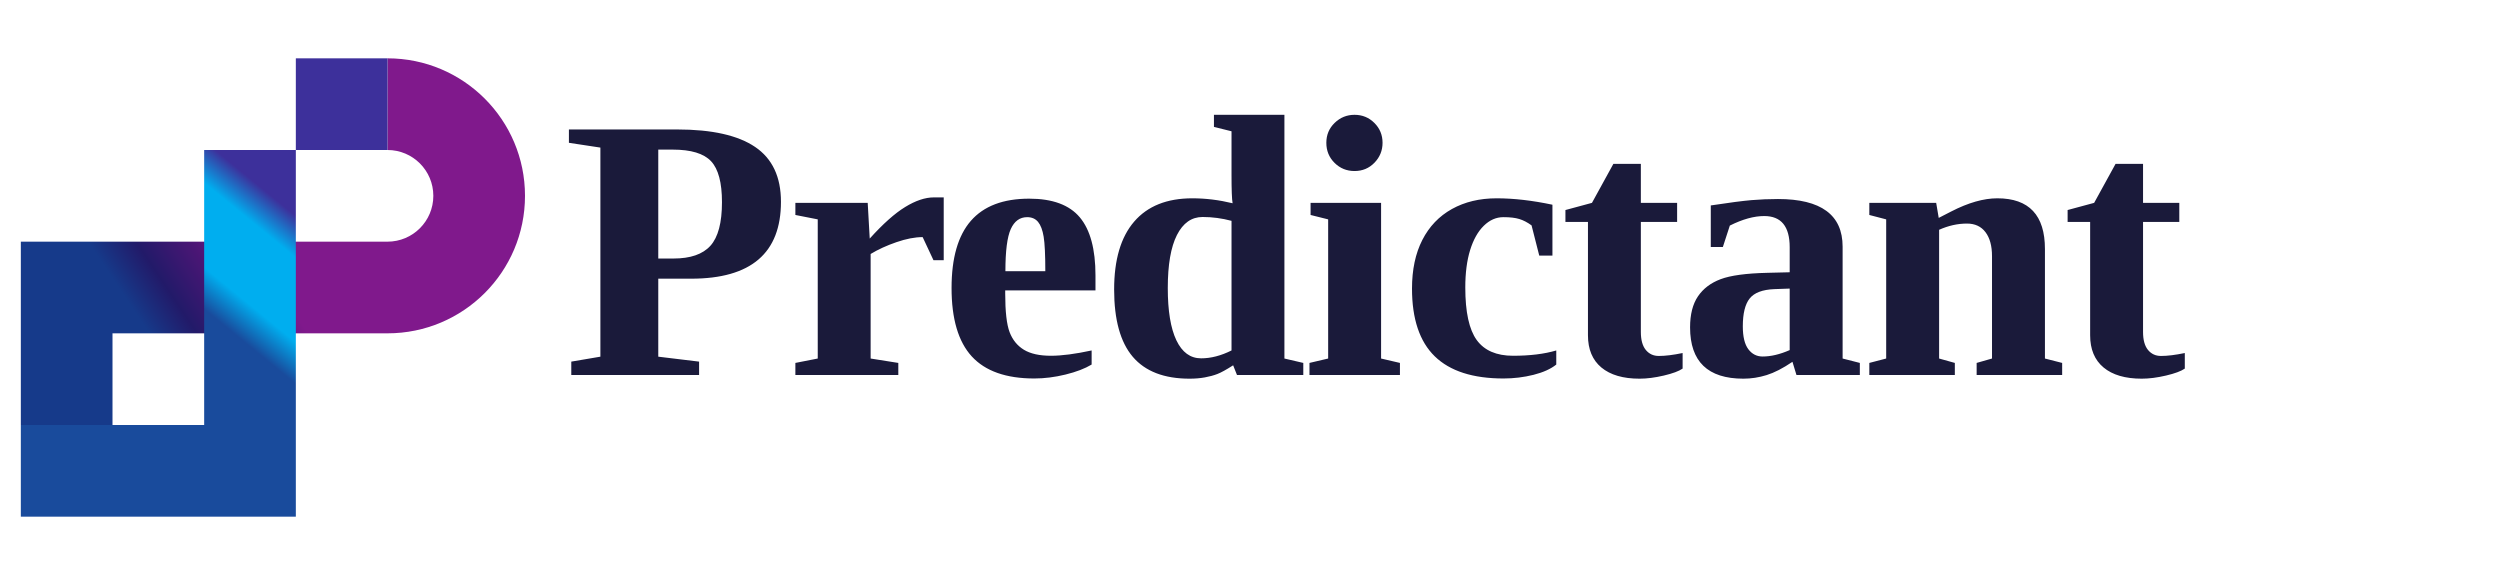
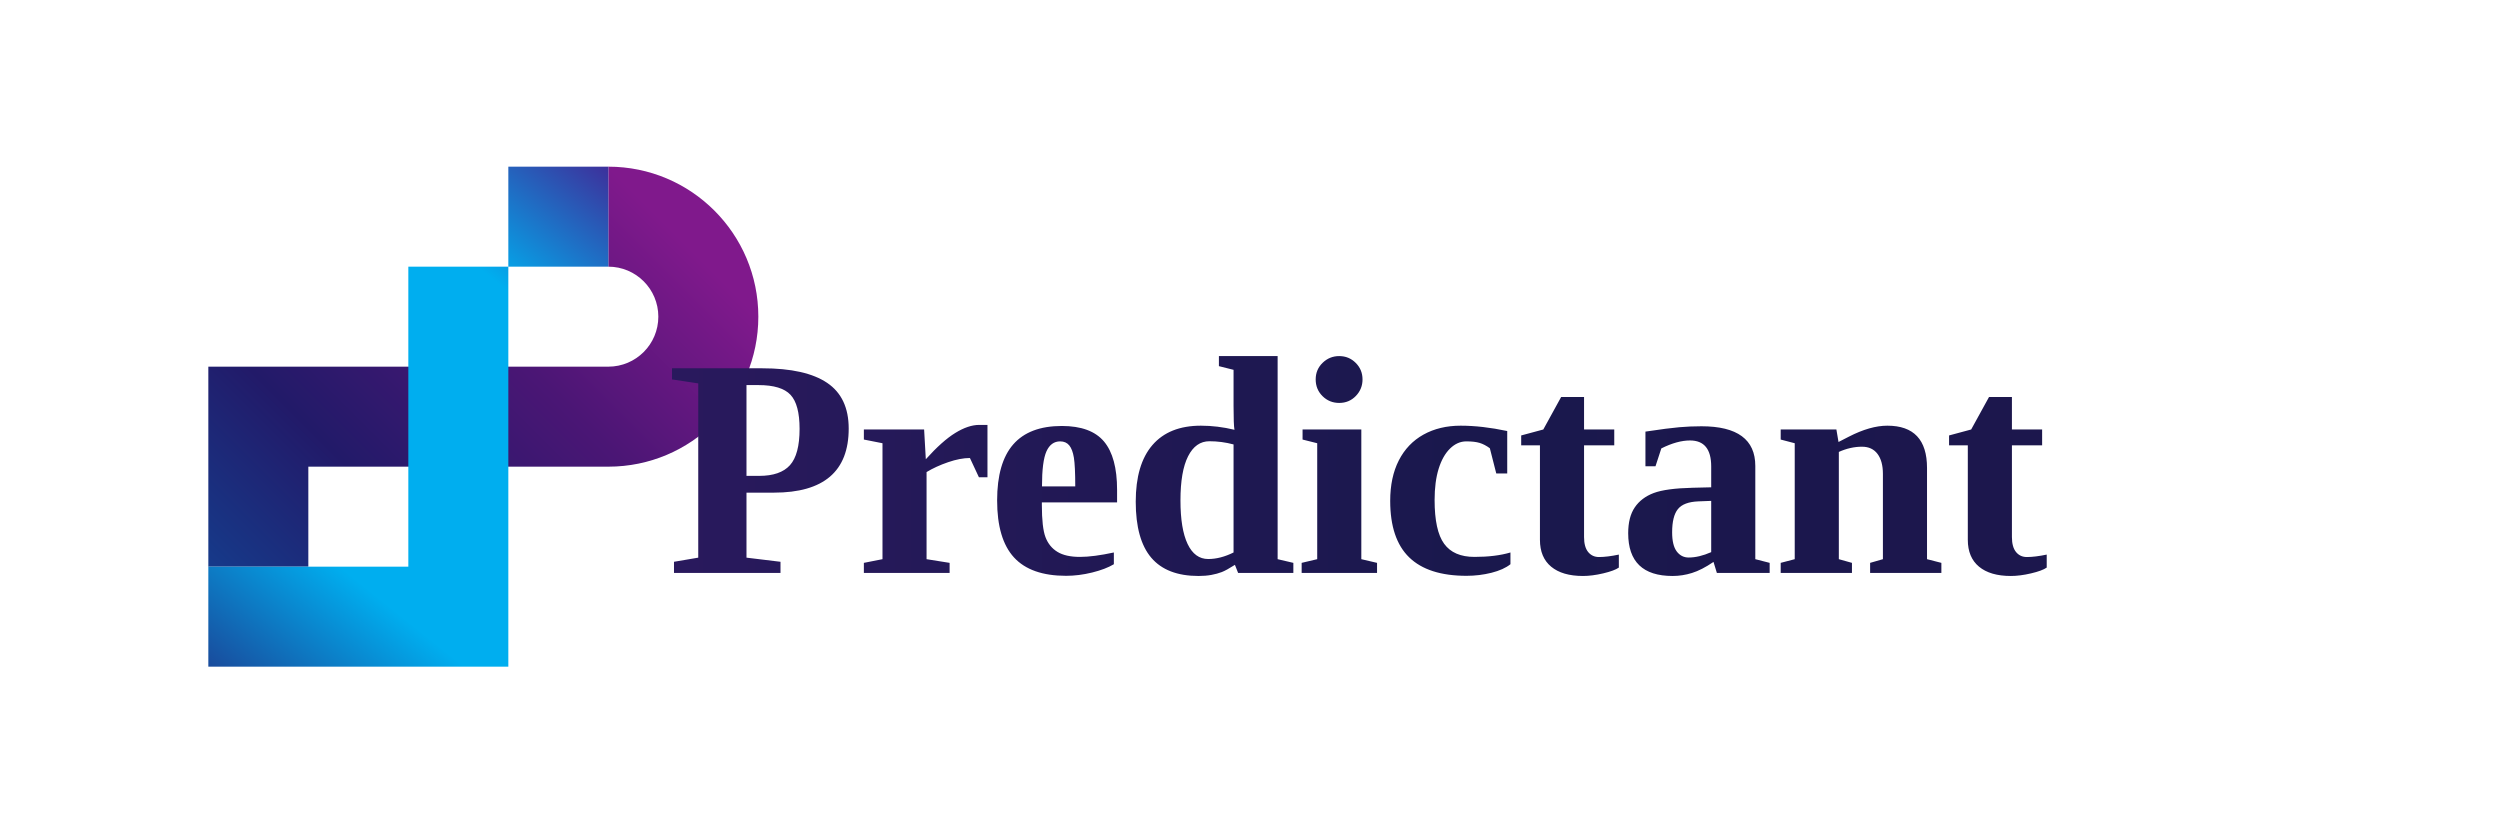
- <svg xmlns="http://www.w3.org/2000/svg" viewBox="0 0 1200 280" preserveAspectRatio="xMinYMid meet">
+ <svg xmlns="http://www.w3.org/2000/svg" viewBox="0 0 1200 400" width="100%" height="100%">
  <defs>
-     <linearGradient id="purpleGrad-l" gradientUnits="userSpaceOnUse" x1="240" y1="20" x2="0" y2="180">
+     <linearGradient id="markPurpleGrad-l" gradientUnits="userSpaceOnUse" x1="800" y1="0" x2="0" y2="800">
      <stop offset="0%" stop-color="#80198C" />
      <stop offset="35%" stop-color="#4B1675" />
      <stop offset="70%" stop-color="#221A69" />
      <stop offset="100%" stop-color="#163A8A" />
    </linearGradient>
-     <linearGradient id="cyanGrad-l" gradientUnits="userSpaceOnUse" x1="0" y1="220" x2="180" y2="0">
+     <linearGradient id="markCyanGrad-l" gradientUnits="userSpaceOnUse" x1="0" y1="1000" x2="800" y2="0">
      <stop offset="0%" stop-color="#194B9C" />
      <stop offset="25%" stop-color="#00AEEF" />
      <stop offset="75%" stop-color="#00AEEF" />
      <stop offset="100%" stop-color="#3D309B" />
    </linearGradient>
+     <linearGradient id="textGrad-l" gradientUnits="userSpaceOnUse" x1="300" y1="0" x2="1100" y2="0">
+       <stop offset="0%" stop-color="#2A195E" />
+       <stop offset="50%" stop-color="#1A184D" />
+       <stop offset="100%" stop-color="#1D164D" />
+     </linearGradient>
  </defs>
-   <g transform="translate(10,28) scale(0.22)">
-     <path d="M 800,0              A 300,300 0 0,1 800,600              L 200,600              L 200,800              L 0,800              L 0,400              L 800,400              A 100,100 0 0,0 800,200              Z" fill="url(#purpleGrad-l)" />
-     <polygon points="0,800                      0,1000                      600,1000                      600,0                      800,0                      800,200                      400,200                      400,800" fill="url(#cyanGrad-l)" />
+   <g transform="translate(100, 80) scale(0.24)">
+     <path d="M 800,0              A 300,300 0 0,1 800,600              L 200,600              L 200,800              L 0,800              L 0,400              L 800,400              A 100,100 0 0,0 800,200              Z" fill="url(#markPurpleGrad-l)" />
+     <polygon points="0,800                      0,1000                      600,1000                      600,0                      800,0                      800,200                      400,200                      400,800" fill="url(#markCyanGrad-l)" />
  </g>
-   <text x="270" y="180" font-family="Georgia, 'Times New Roman', serif" font-size="180" font-weight="600" fill="#1a1a3a" letter-spacing="-3">Predictant</text>
+   <text x="320" y="275" font-family="Georgia, 'Times New Roman', serif" font-size="150" font-weight="bold" letter-spacing="-1" fill="url(#textGrad-l)">Predictant</text>
</svg>
